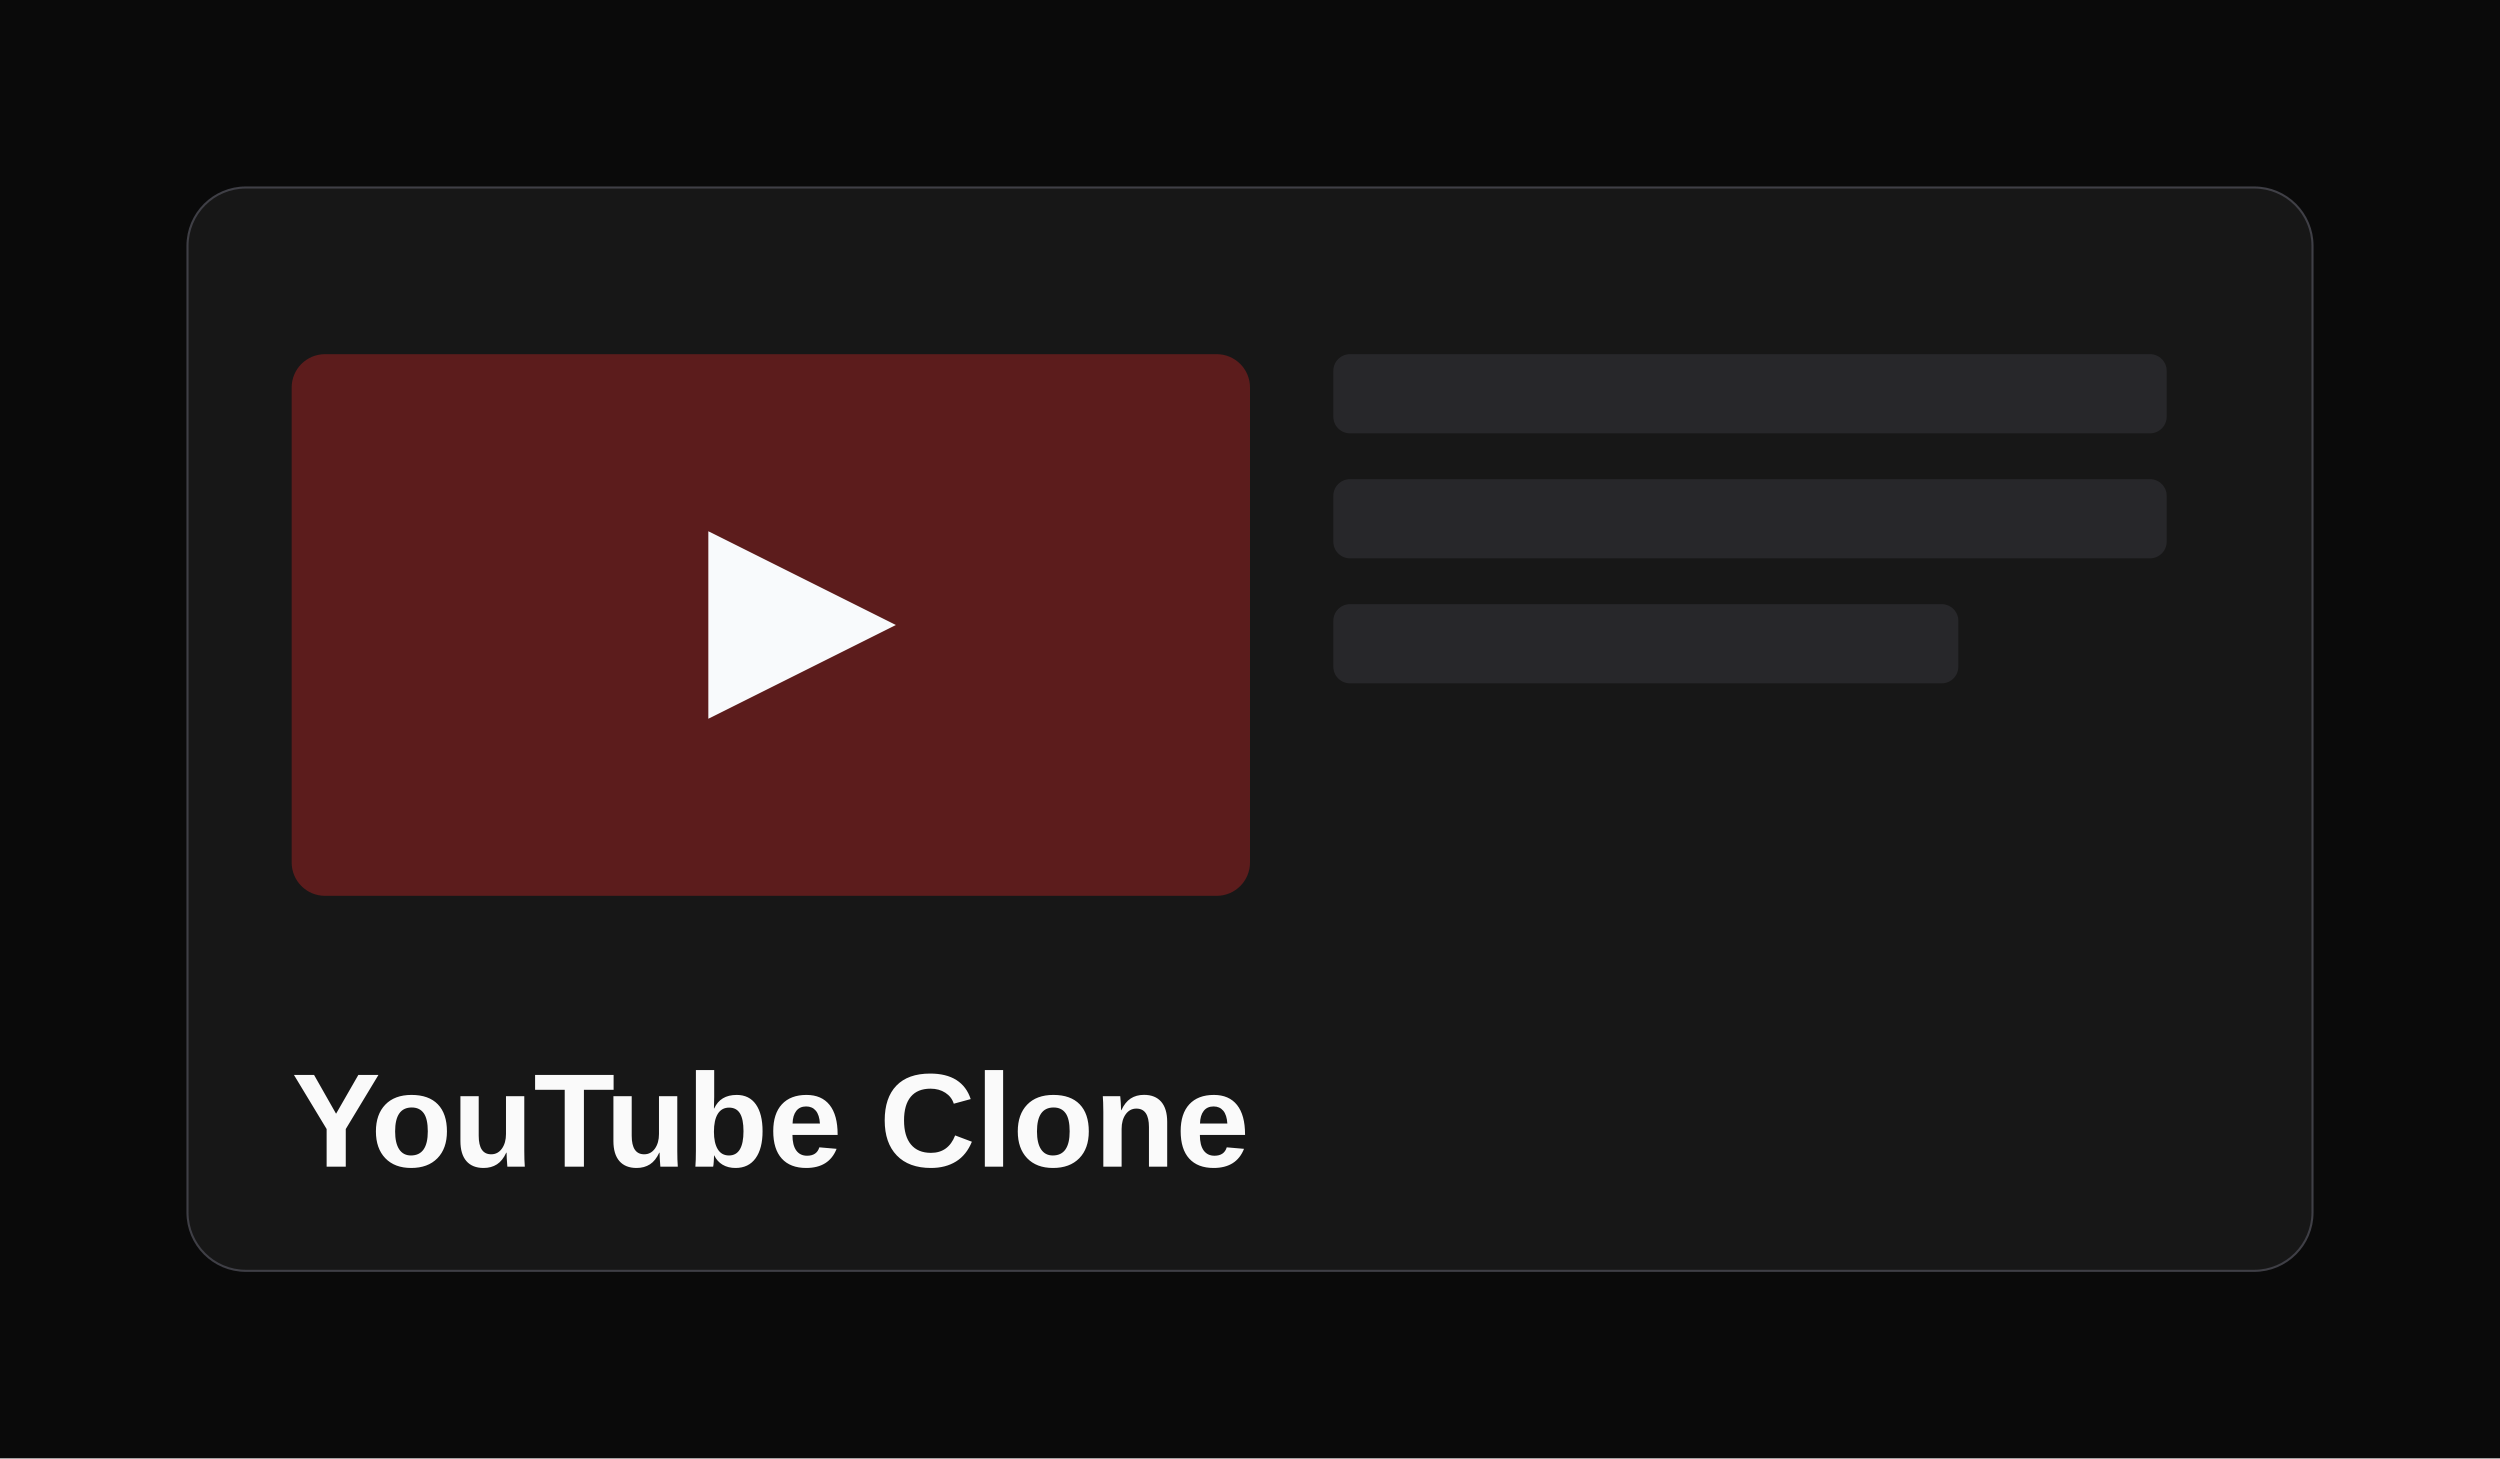
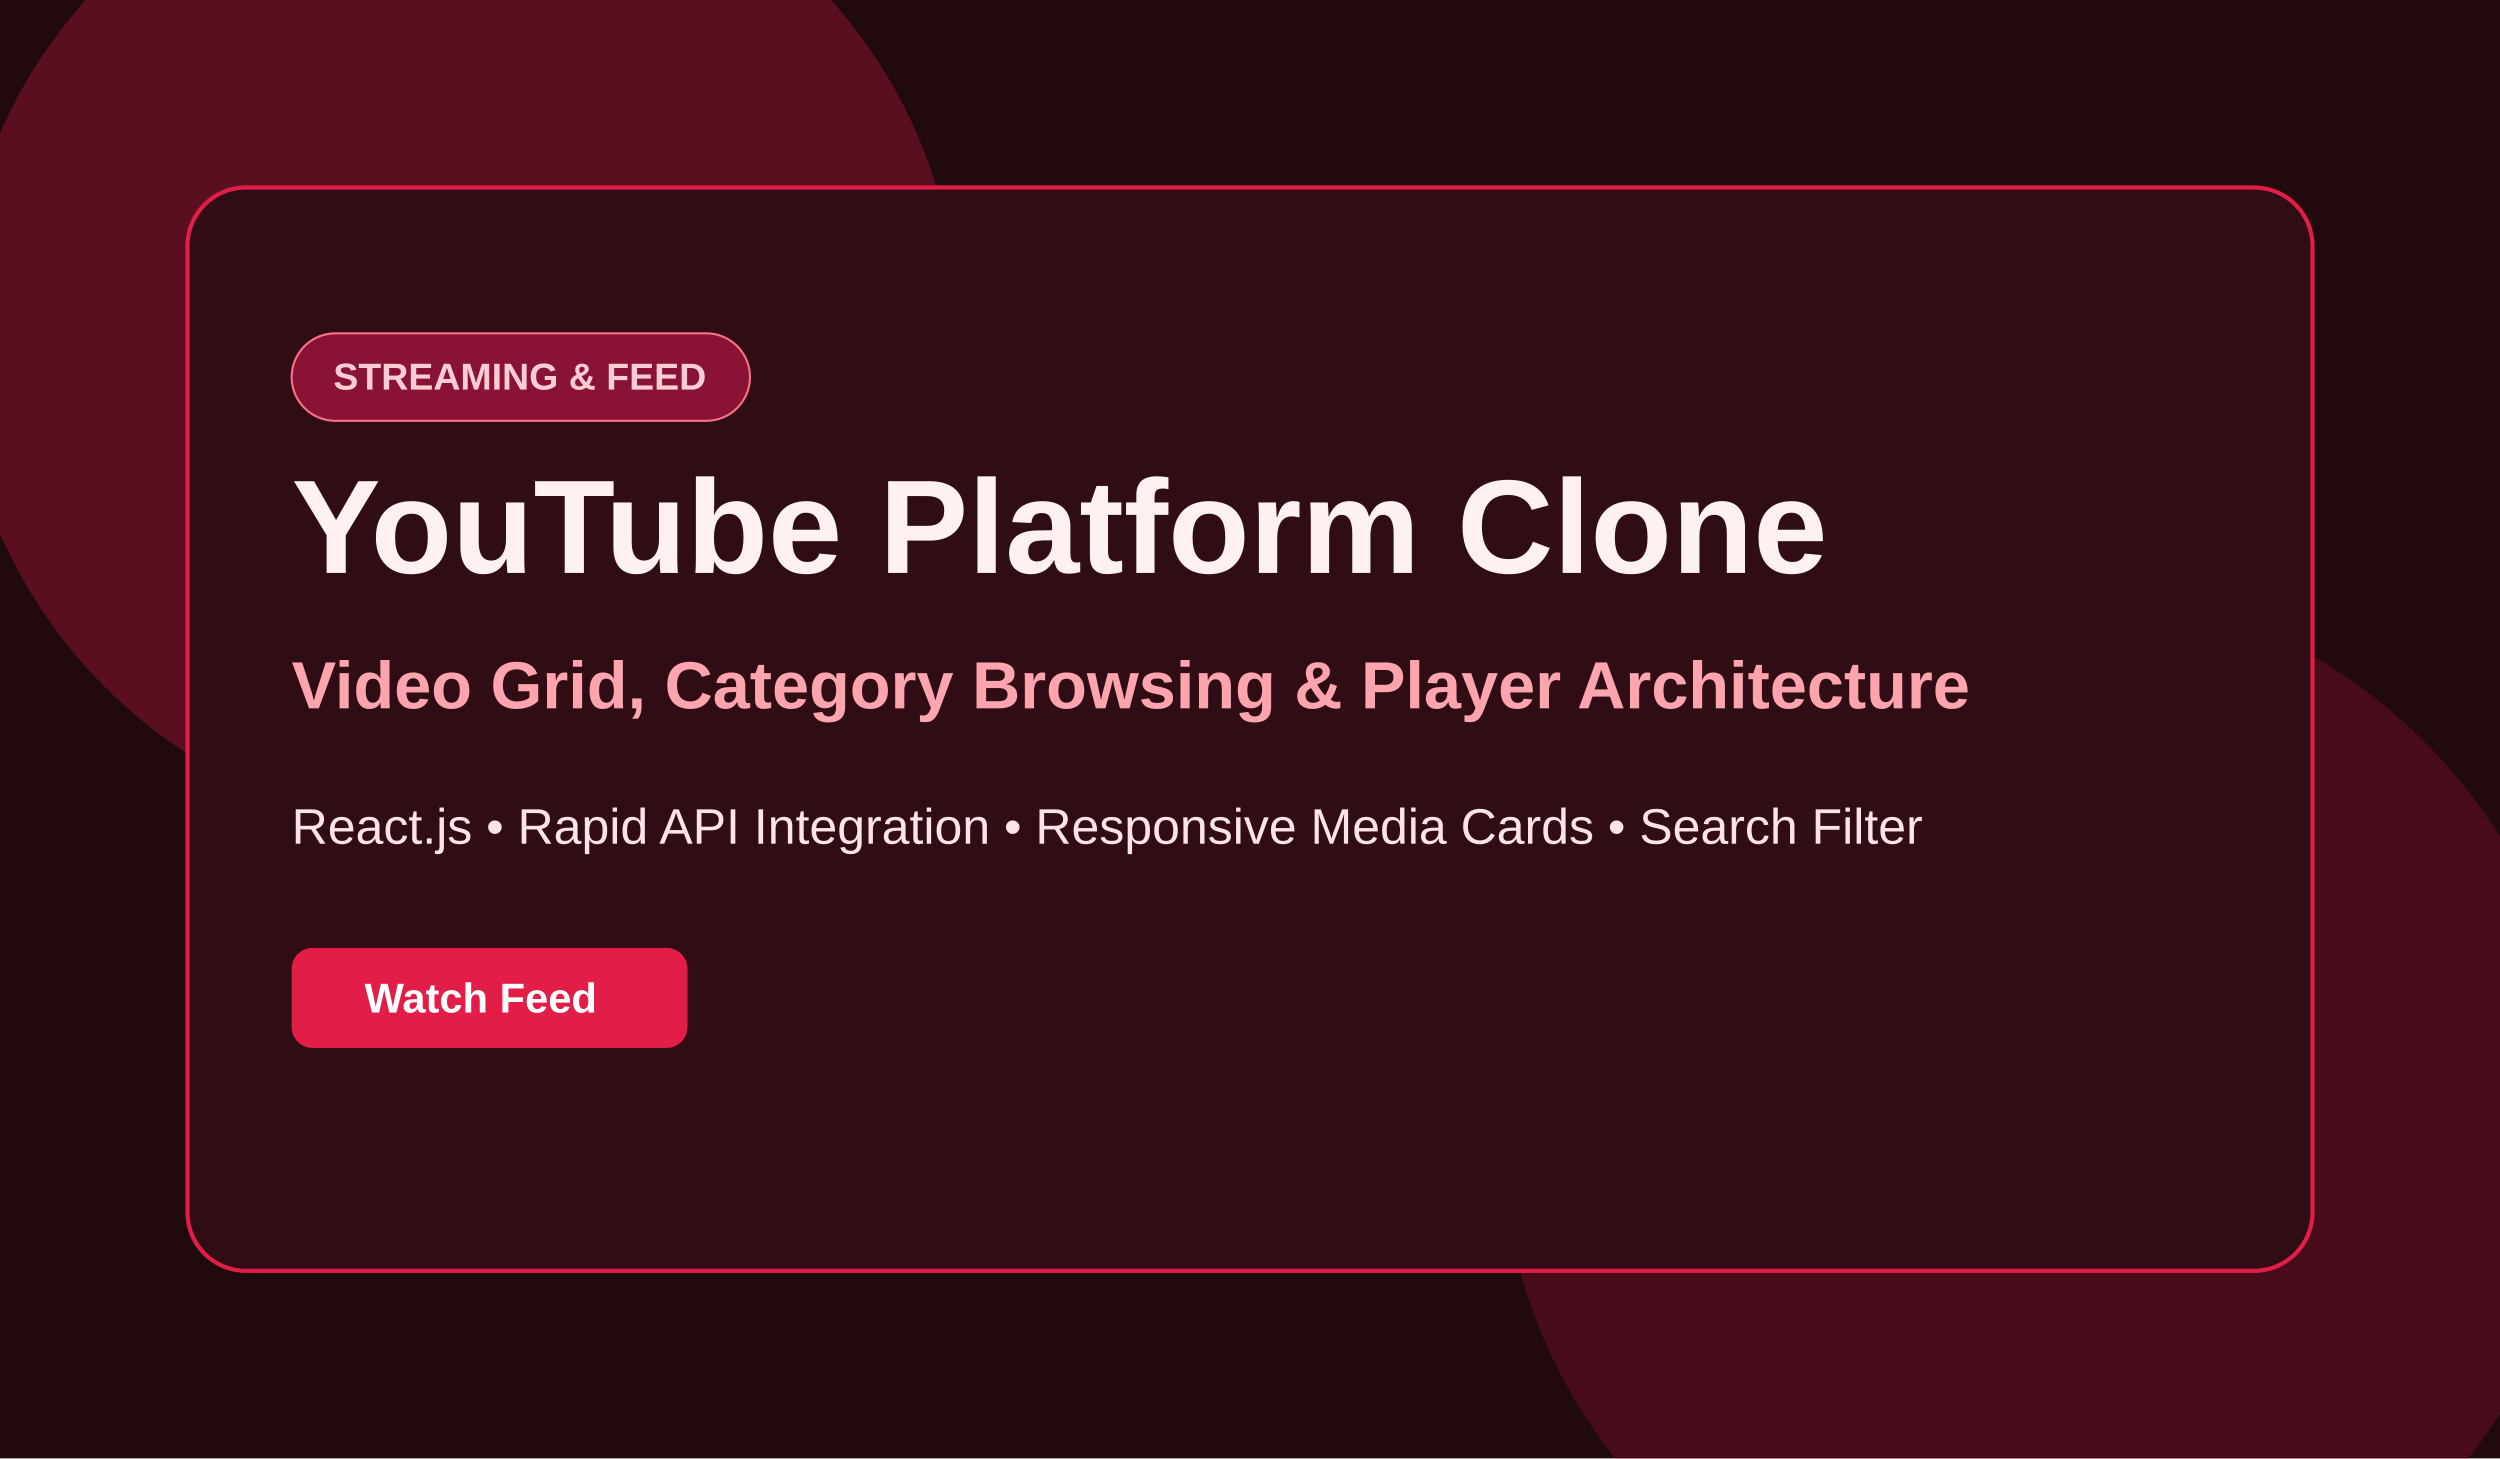
<svg xmlns="http://www.w3.org/2000/svg" width="1200" height="700" viewBox="0 0 1200 700" fill="none">
-   <rect width="1200" height="700" fill="#0A0A0A" />
-   <rect x="90" y="90" width="1020" height="520" rx="28" fill="#171717" stroke="#3F3F46" />
-   <rect x="140" y="170" width="460" height="260" rx="16" fill="#DC2626" fill-opacity="0.35" />
-   <polygon points="340,255 340,345 430,300" fill="#F8FAFC" />
-   <rect x="640" y="170" width="400" height="38" rx="8" fill="#27272A" />
-   <rect x="640" y="230" width="400" height="38" rx="8" fill="#27272A" />
-   <rect x="640" y="290" width="300" height="38" rx="8" fill="#27272A" />
-   <text x="140" y="560" fill="#FAFAFA" font-size="64" font-family="Arial, sans-serif" font-weight="700">YouTube Clone</text>
+   <rect width="1200" height="700" fill="#200a0e" />
+   <circle cx="220" cy="160" r="240" fill="#e11d48" fill-opacity="0.3" />
+   <circle cx="980" cy="540" r="260" fill="#be123c" fill-opacity="0.25" />
+   <rect x="90" y="90" width="1020" height="520" rx="28" fill="#300d14" stroke="#e11d48" stroke-width="2" />
+   <rect x="140" y="160" width="220" height="42" rx="21" fill="#881337" stroke="#fb7185" />
+   <text x="160" y="187" fill="#fecdd3" font-size="18" font-family="Arial, sans-serif" font-weight="700">STREAMING &amp; FEED</text>
+   <text x="140" y="275" fill="#fff1f2" font-size="64" font-family="Arial, sans-serif" font-weight="700">
+     YouTube Platform Clone
+   </text>
+   <text x="140" y="340" fill="#fda4af" font-size="32" font-family="Arial, sans-serif" font-weight="600">
+     Video Grid, Category Browsing &amp; Player Architecture
+   </text>
+   <text x="140" y="405" fill="#ffe4e6" font-size="24" font-family="Arial, sans-serif">
+     React.js • Rapid API Integration • Responsive Media Cards • Search Filter
+   </text>
+   <rect x="140" y="455" width="190" height="48" rx="10" fill="#e11d48" />
+   <text x="175" y="486" fill="#ffffff" font-size="20" font-family="Arial, sans-serif" font-weight="700">Watch Feed</text>
</svg>
